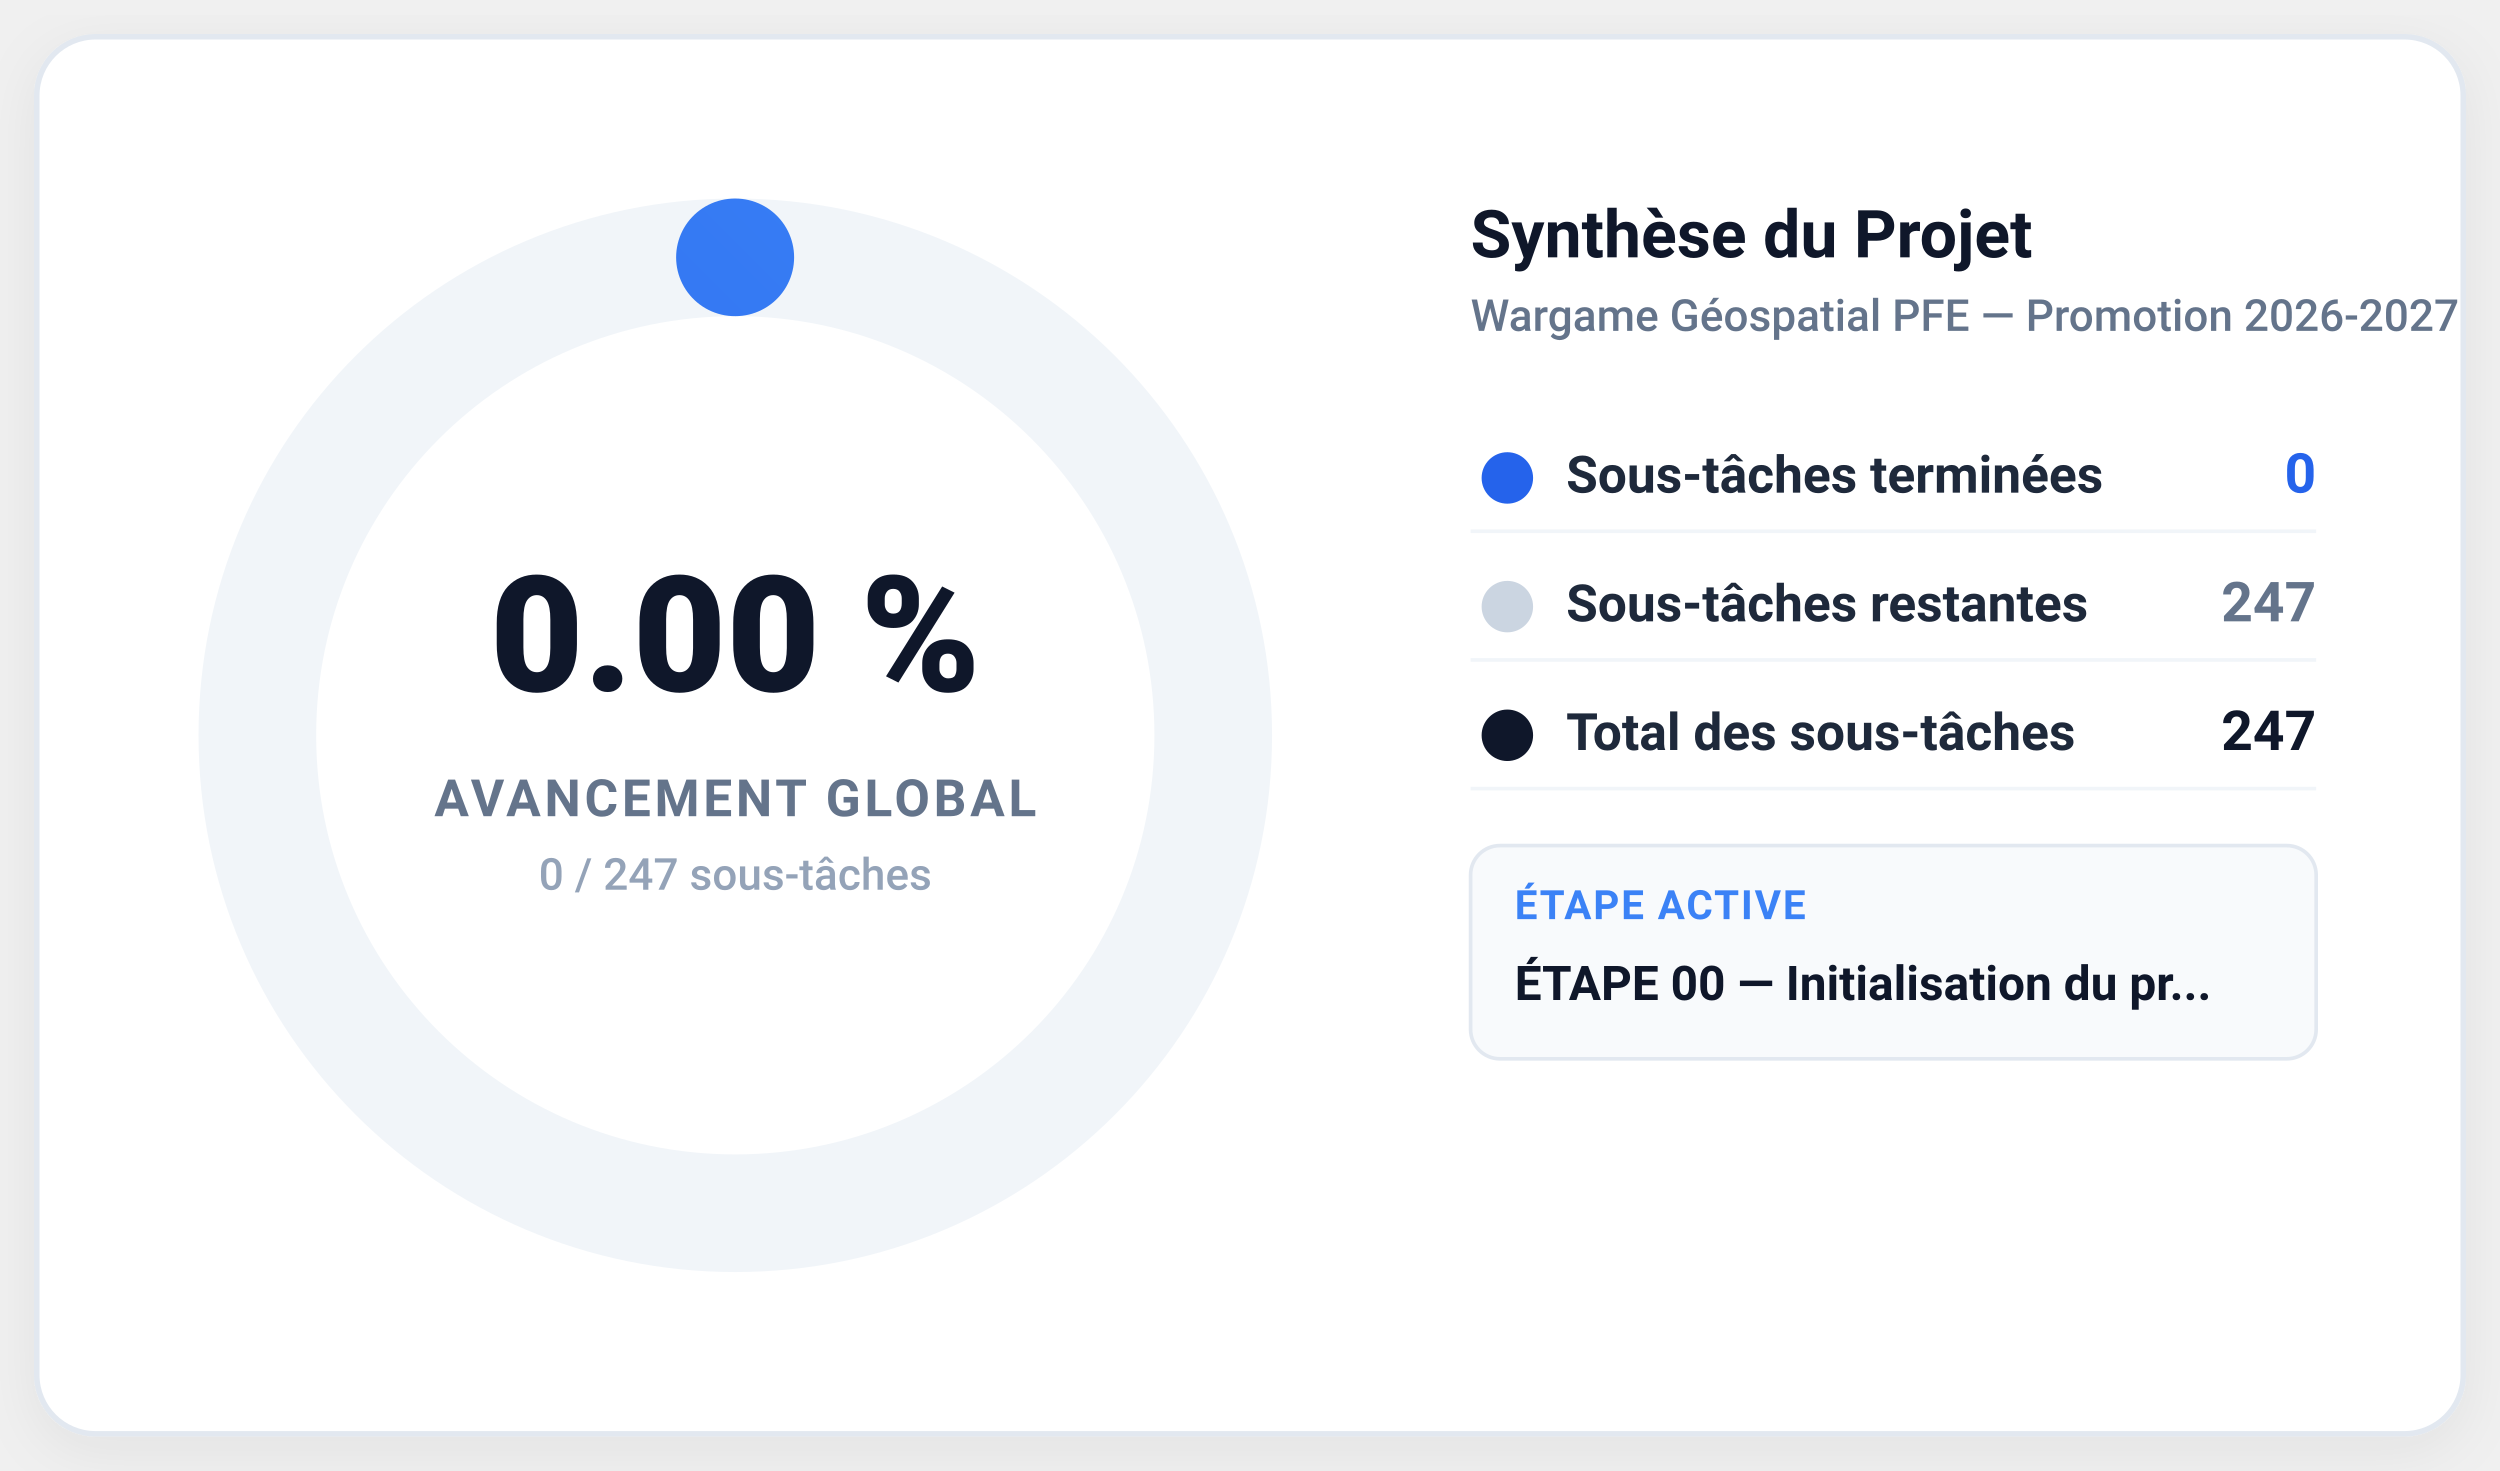
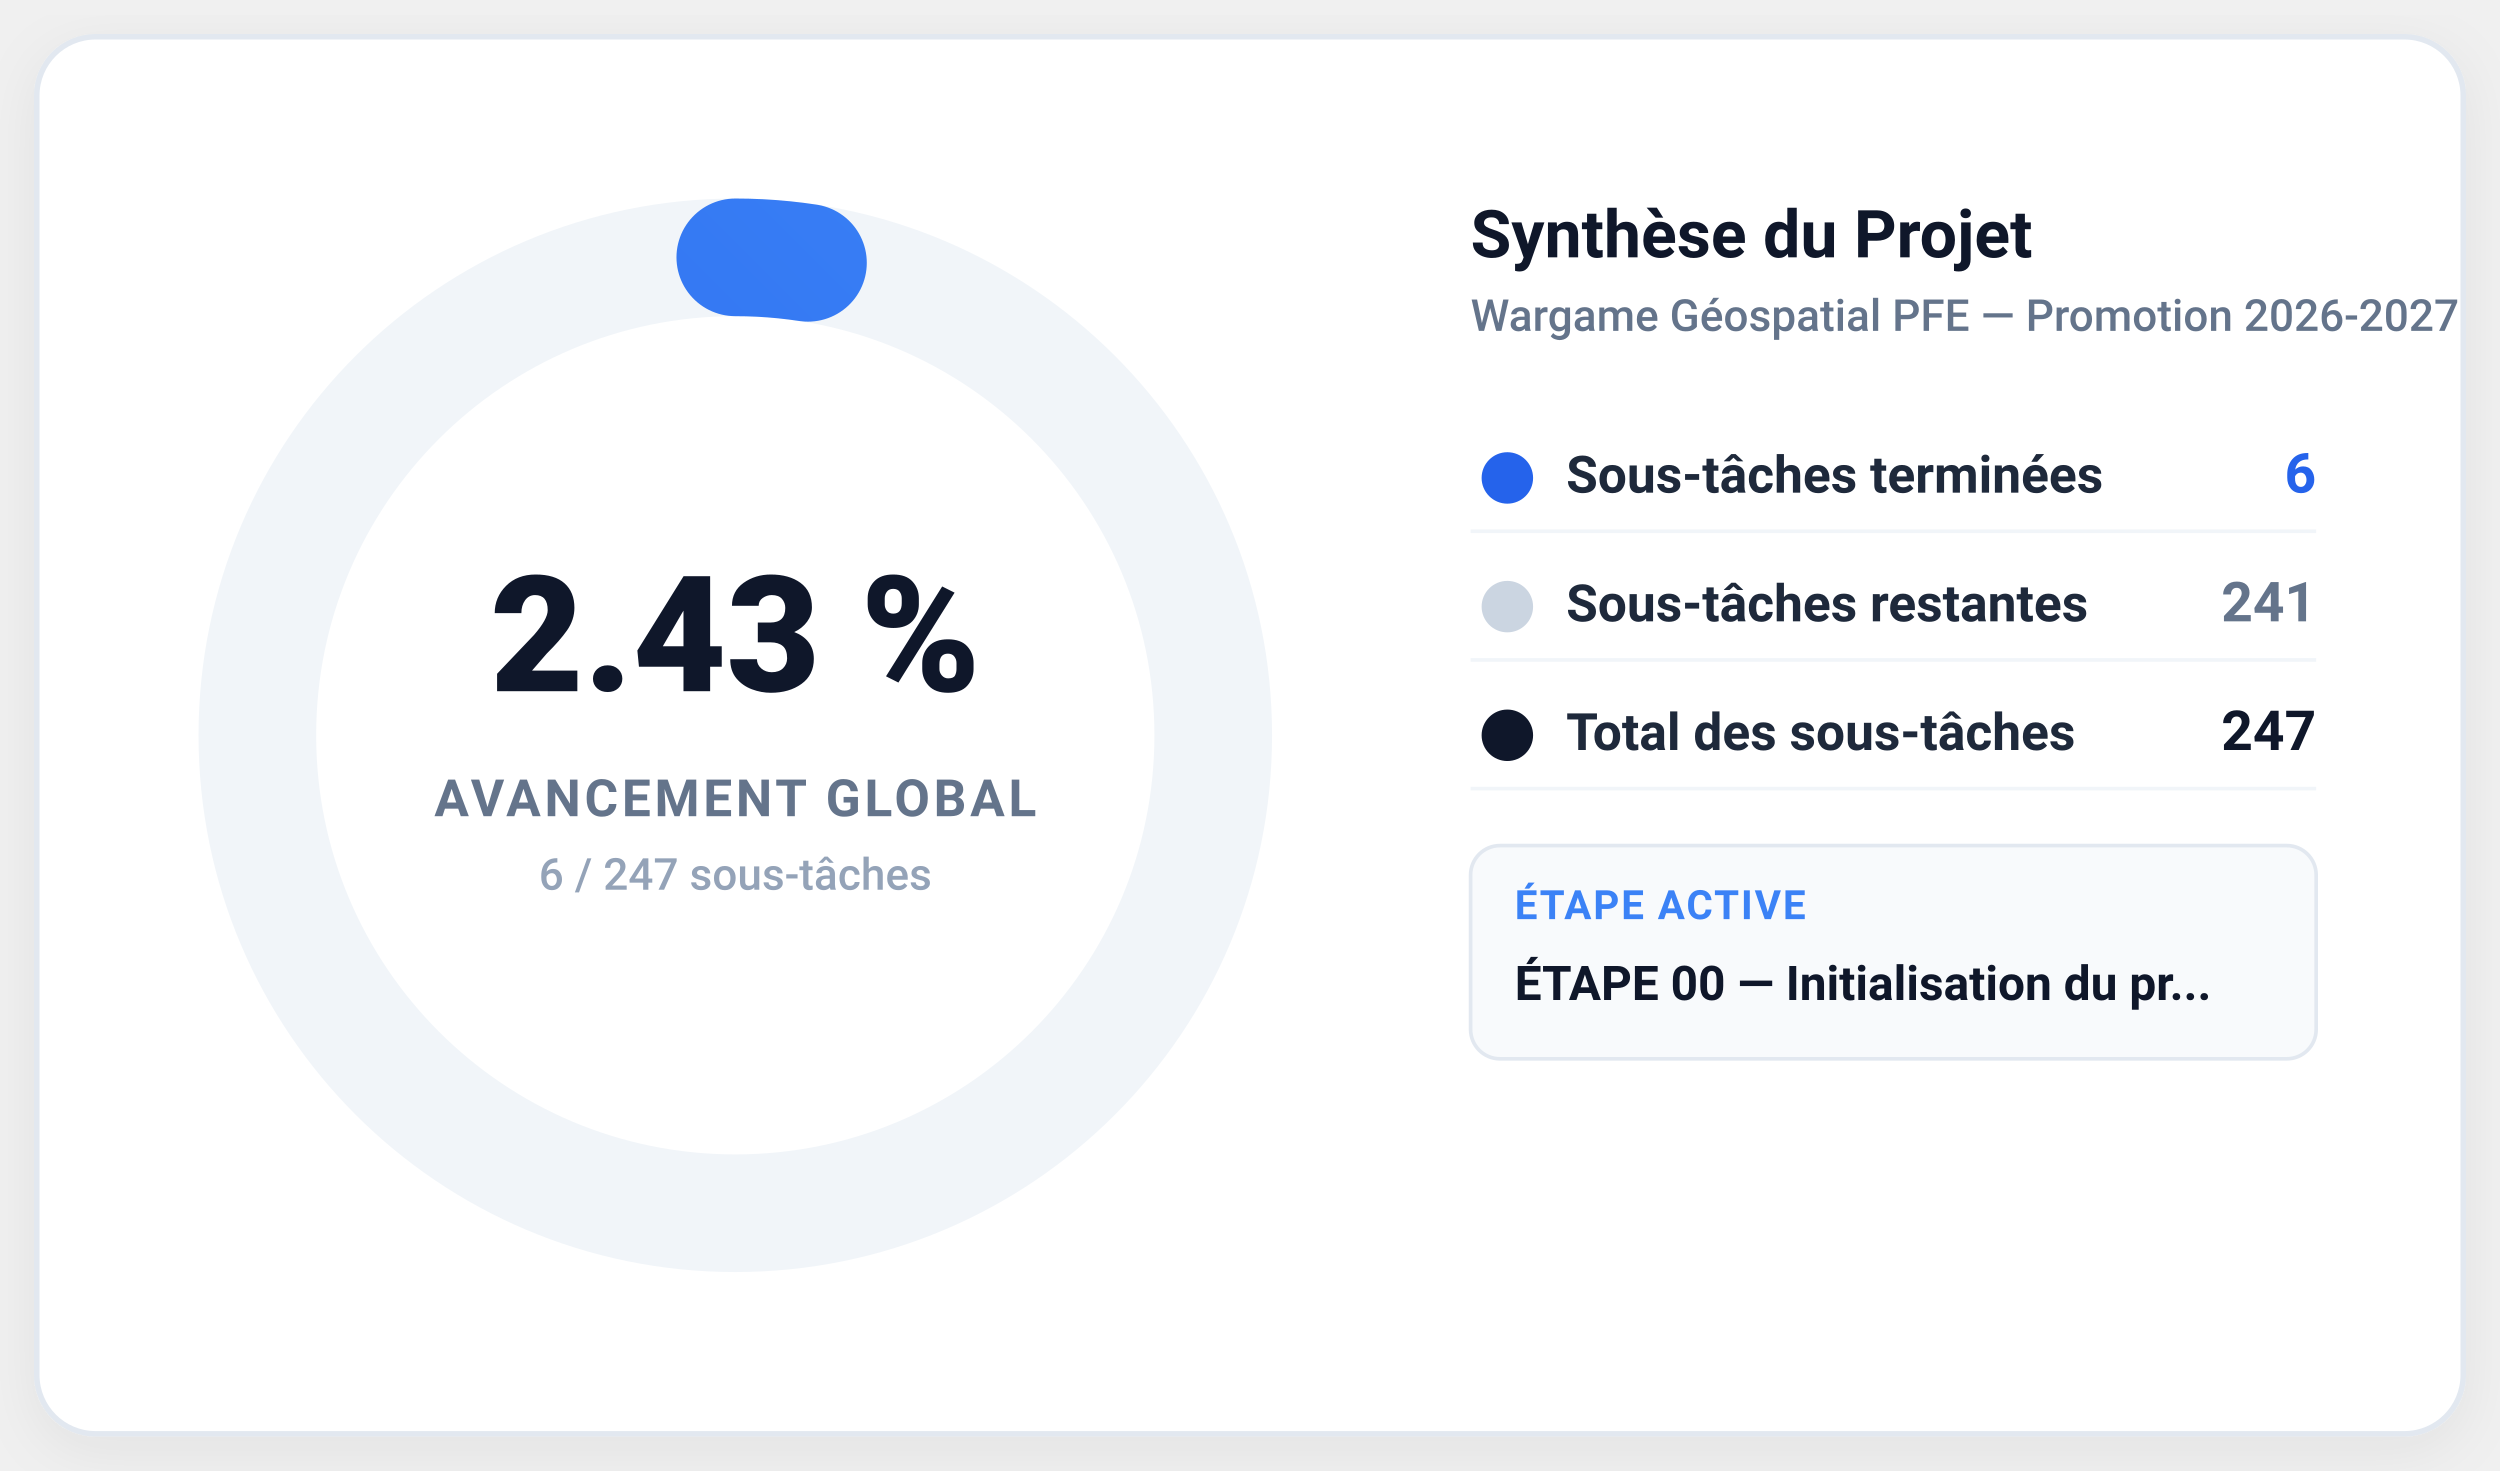
<svg xmlns="http://www.w3.org/2000/svg" viewBox="0 0 680 400" width="680" height="400" style="background:#ffffff; font-family:-apple-system, BlinkMacSystemFont, 'Segoe UI', Roboto, Helvetica, Arial, sans-serif;">
  <defs>
    <filter id="card-shadow" x="-5%" y="-5%" width="110%" height="110%">
      <feDropShadow dx="0" dy="4" stdDeviation="8" flood-color="#0f172a" flood-opacity="0.06" />
    </filter>
    <linearGradient id="progress-grad" x1="0%" y1="0%" x2="100%" y2="100%">
      <stop offset="0%" stop-color="#2563eb" />
      <stop offset="100%" stop-color="#3b82f6" />
    </linearGradient>
  </defs>
  <rect x="10" y="10" width="660" height="380" rx="16" fill="#ffffff" stroke="#e2e8f0" stroke-width="1.5" filter="url(#card-shadow)" />
  <circle cx="200" cy="200" r="130" fill="none" stroke="#f1f5f9" stroke-width="32" />
-   <circle cx="200" cy="200" r="130" fill="none" stroke="url(#progress-grad)" stroke-width="32" stroke-dasharray="816.814" stroke-dashoffset="816.814" stroke-linecap="round" transform="rotate(-90 200 200)" />
-   <text x="200" y="188" text-anchor="middle" font-size="44" font-weight="800" fill="#0f172a">0.00 %</text>
+   <circle cx="200" cy="200" r="130" fill="none" stroke="url(#progress-grad)" stroke-width="32" stroke-dasharray="816.814" stroke-dashoffset="796.972" stroke-linecap="round" transform="rotate(-90 200 200)" />
+   <text x="200" y="188" text-anchor="middle" font-size="44" font-weight="800" fill="#0f172a">2.43 %</text>
  <text x="200" y="222" text-anchor="middle" font-size="14" font-weight="600" fill="#64748b" letter-spacing="1">AVANCEMENT GLOBAL</text>
-   <text x="200" y="242" text-anchor="middle" font-size="12" font-weight="500" fill="#94a3b8">0 / 247 sous-tâches</text>
+   <text x="200" y="242" text-anchor="middle" font-size="12" font-weight="500" fill="#94a3b8">6 / 247 sous-tâches</text>
  <g transform="translate(400, 70)">
    <text x="0" y="0" font-size="18" font-weight="700" fill="#0f172a">Synthèse du Projet</text>
    <text x="0" y="20" font-size="12" font-weight="500" fill="#64748b">Wargame Géospatial PFE — Promotion 2026-2027</text>
    <g transform="translate(0, 50)">
      <circle cx="10" cy="10" r="7" fill="#2563eb" />
      <text x="26" y="14" font-size="14" font-weight="600" fill="#1e293b">Sous-tâches terminées</text>
-       <text x="230" y="14" font-size="15" font-weight="700" fill="#2563eb" text-anchor="end">0</text>
+       <text x="230" y="14" font-size="15" font-weight="700" fill="#2563eb" text-anchor="end">6</text>
      <rect x="0" y="24" width="230" height="1" fill="#f1f5f9" />
    </g>
    <g transform="translate(0, 85)">
      <circle cx="10" cy="10" r="7" fill="#cbd5e1" />
      <text x="26" y="14" font-size="14" font-weight="600" fill="#1e293b">Sous-tâches restantes</text>
-       <text x="230" y="14" font-size="15" font-weight="700" fill="#64748b" text-anchor="end">247</text>
+       <text x="230" y="14" font-size="15" font-weight="700" fill="#64748b" text-anchor="end">241</text>
      <rect x="0" y="24" width="230" height="1" fill="#f1f5f9" />
    </g>
    <g transform="translate(0, 120)">
      <circle cx="10" cy="10" r="7" fill="#0f172a" />
      <text x="26" y="14" font-size="14" font-weight="600" fill="#1e293b">Total des sous-tâches</text>
      <text x="230" y="14" font-size="15" font-weight="700" fill="#0f172a" text-anchor="end">247</text>
      <rect x="0" y="24" width="230" height="1" fill="#f1f5f9" />
    </g>
    <g transform="translate(0, 160)">
      <rect x="0" y="0" width="230" height="58" rx="8" fill="#f8fafc" stroke="#e2e8f0" stroke-width="1" />
      <text x="12" y="20" font-size="11" font-weight="700" fill="#3b82f6" letter-spacing="0.5">ÉTAPE ACTIVE</text>
      <text x="12" y="42" font-size="13" font-weight="700" fill="#0f172a">ÉTAPE 00 — Initialisation du pr...</text>
    </g>
  </g>
</svg>
